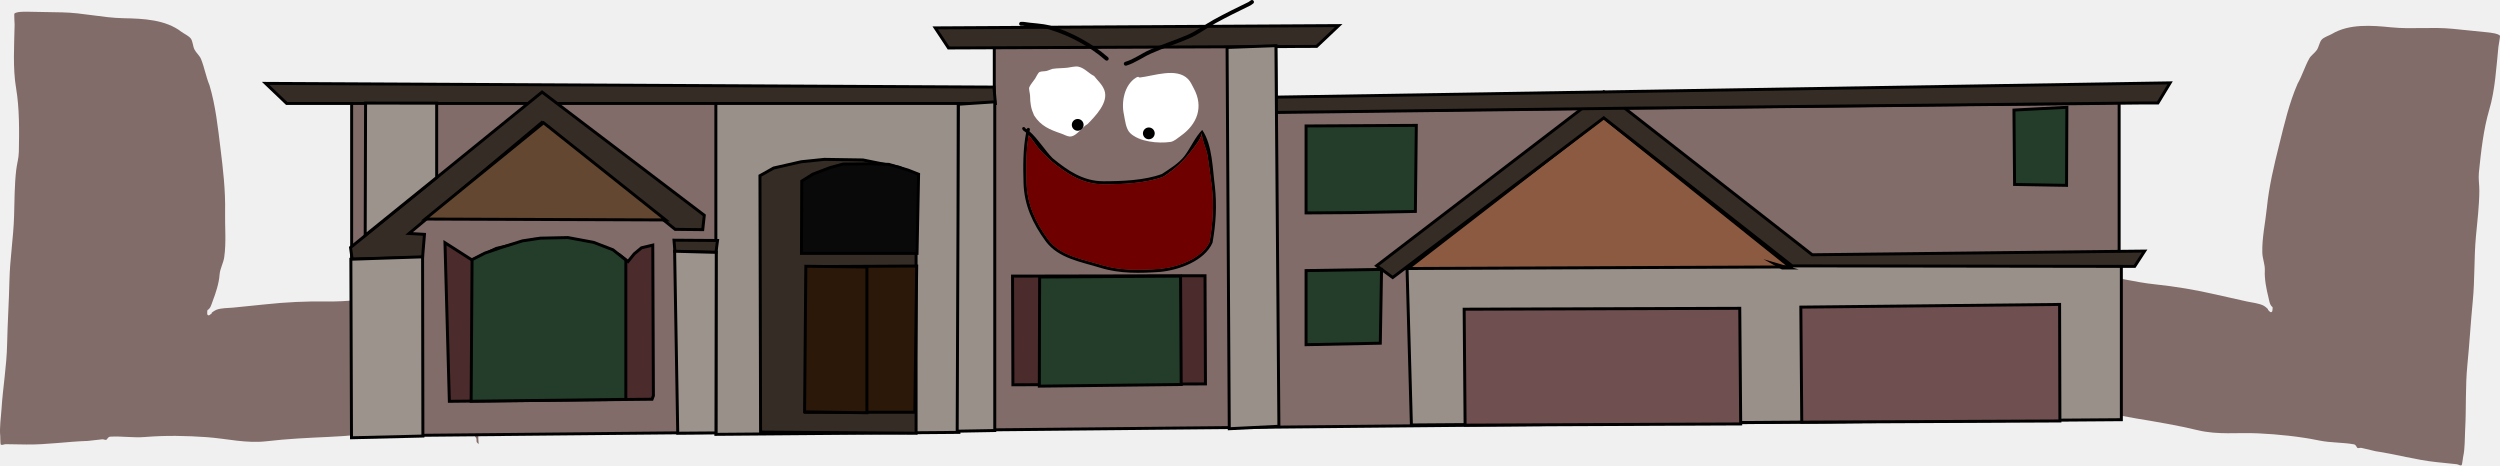
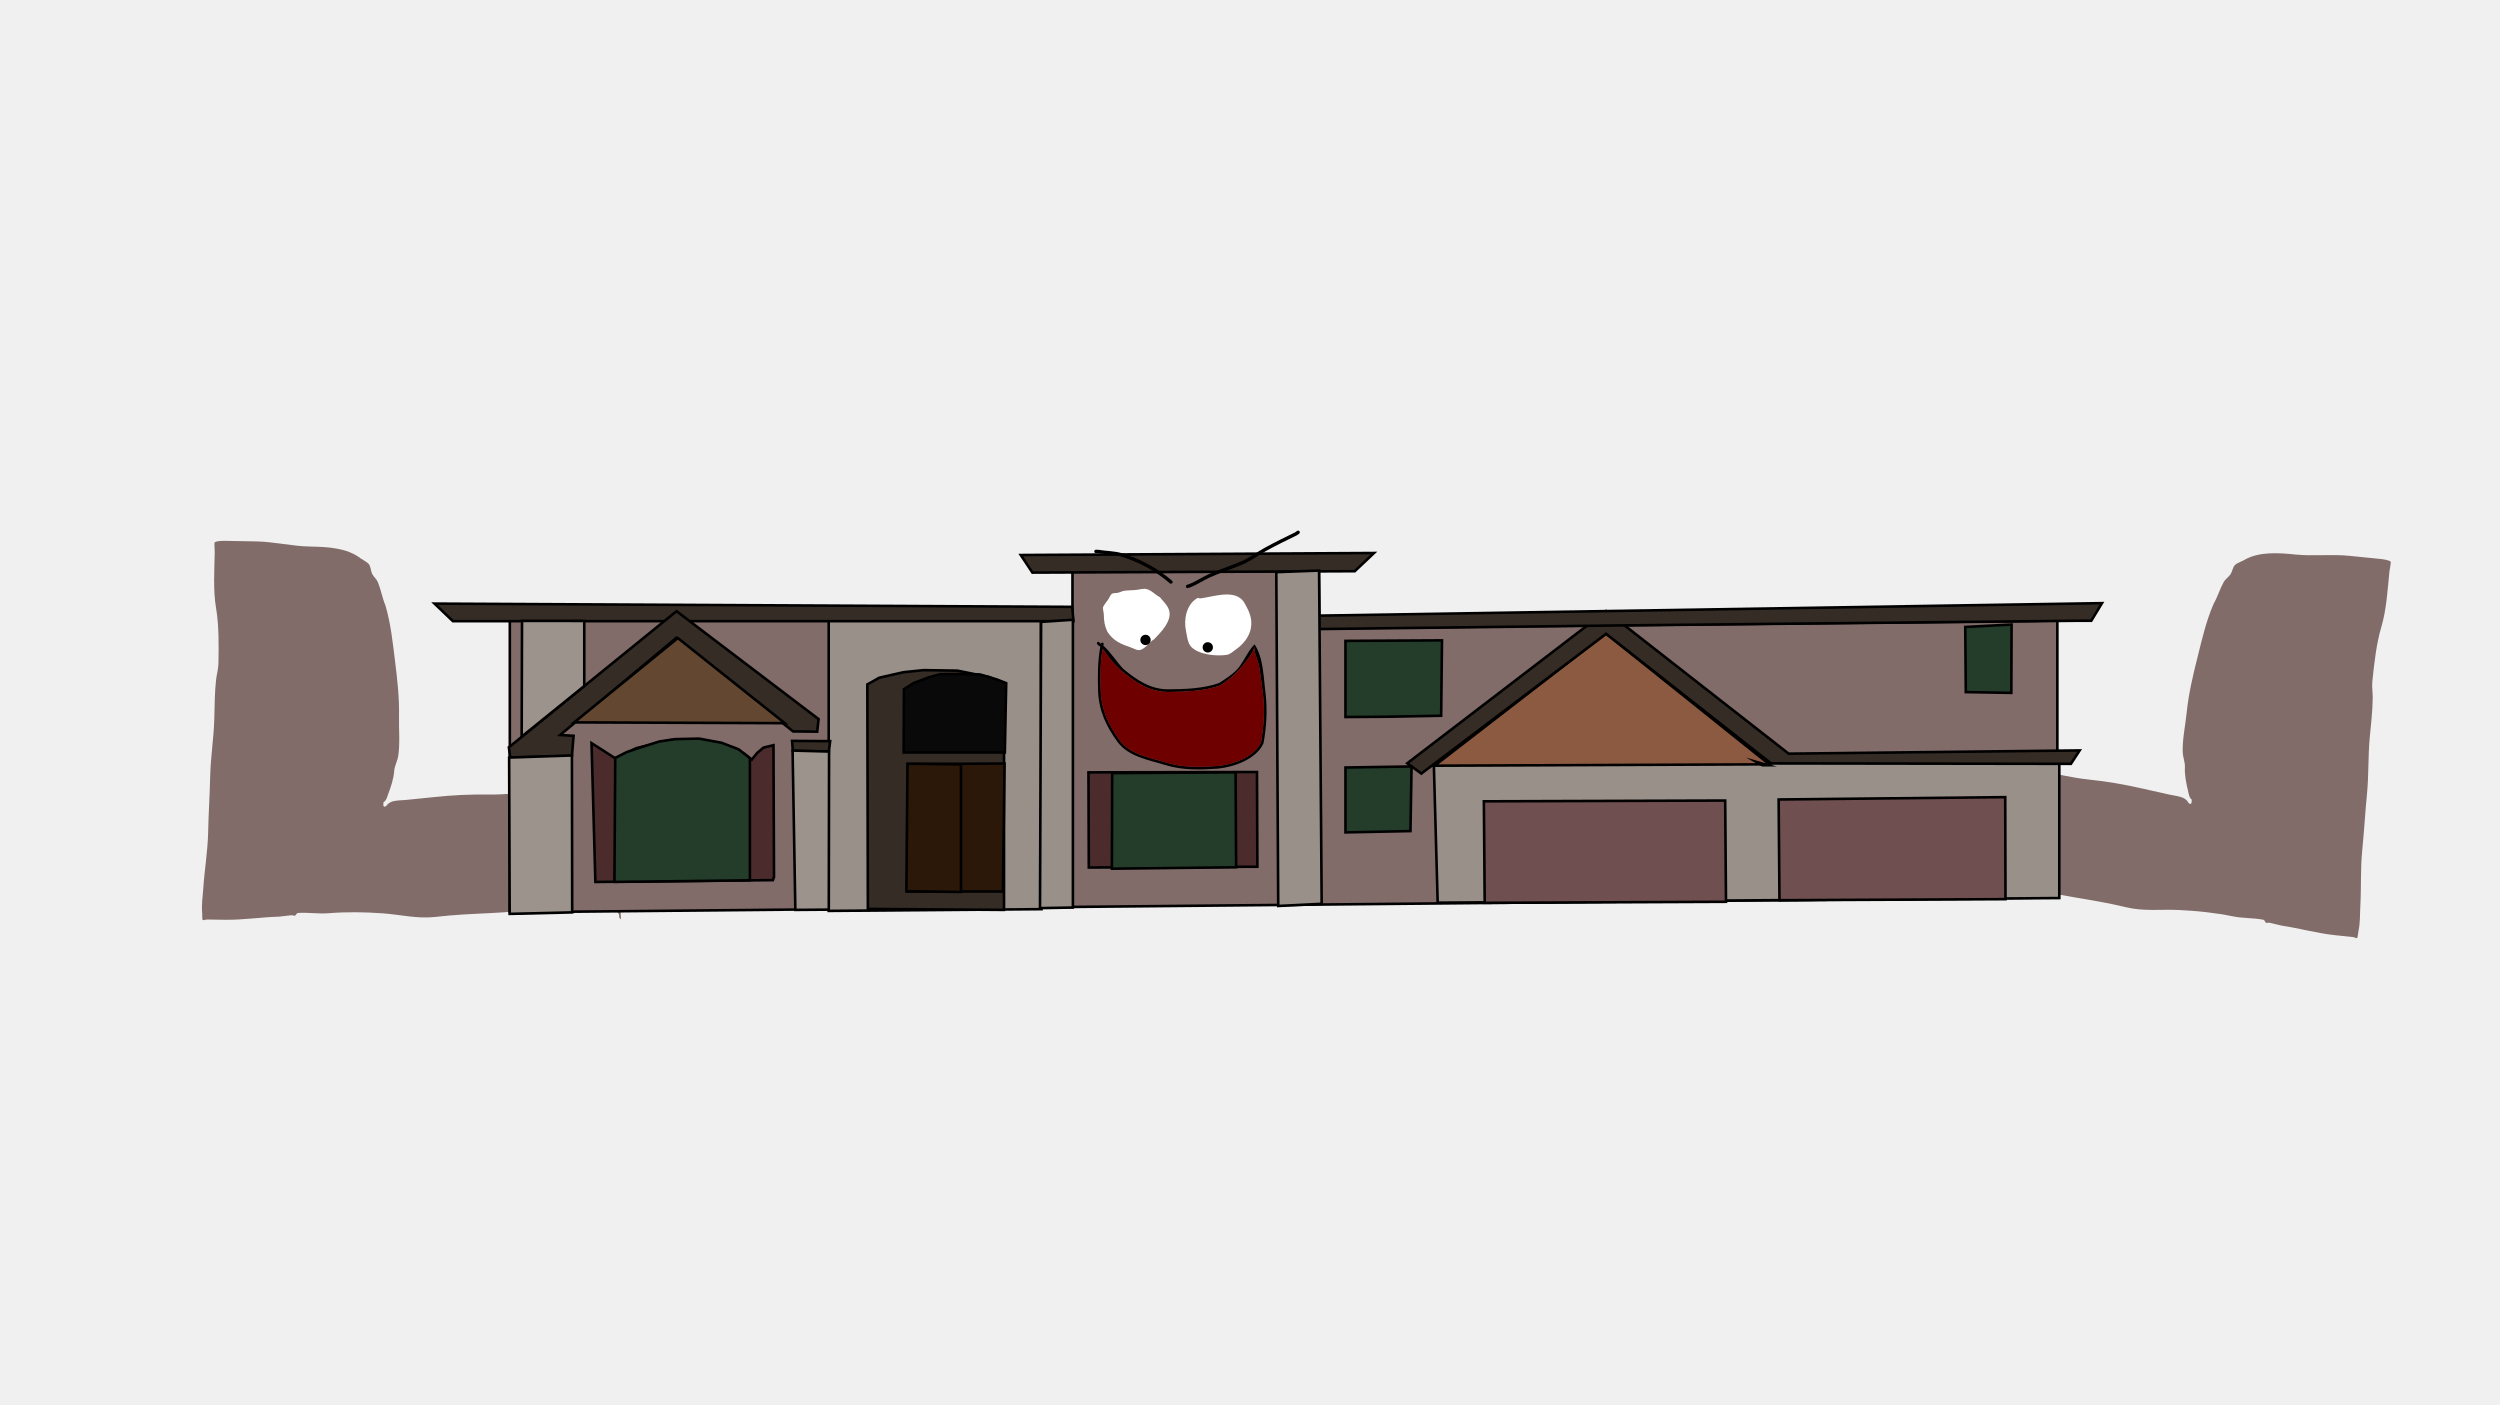
- <svg xmlns="http://www.w3.org/2000/svg" version="1.1" width="840.057" height="156.393" viewBox="0,0,840.057,156.393">
-   <g transform="translate(82.2317,-114.1149)">
+ <svg xmlns="http://www.w3.org/2000/svg" version="1.1" width="959.459" height="539.039" viewBox="0,0,959.459,539.039">
+   <g transform="translate(159.7297,89.51952)">
    <g data-paper-data="{&quot;isPaintingLayer&quot;:true}" fill-rule="nonzero" stroke-linejoin="miter" stroke-miterlimit="10" stroke-dasharray="" stroke-dashoffset="0" style="mix-blend-mode: normal">
      <path d="M589.11,247.053c-0.591,0.403 -2.1,1.634 -2.532,2.197c-0.309,0.403 -0.078,1.152 -0.469,1.468c-0.205,0.165 -0.461,0.352 -0.609,0.465c0.235,-1.122 0.425,-2.237 0.543,-3.404c0.721,-7.127 1.834,-14.323 1.482,-21.477c-0.189,-3.834 0.463,-7.49 0.651,-11.31c0.169,-3.46 -0.036,-6.866 0.314,-10.325c0.147,-1.454 0.16,-2.731 0.032,-4.185c-0.047,-0.535 -0.709,-1.169 -0.359,-1.566c0.35,-0.397 0.997,0.515 1.487,0.671c1.202,0.384 2.431,0.919 3.663,1.177c2.466,0.516 6.134,-0.252 8.233,1.219c6.914,0.841 13.46,3.171 20.309,4.21c6.729,1.021 13.403,2.772 20.08,3.468c6.895,0.718 13.623,1.86 20.387,3.414c3.538,0.813 7.059,1.6 10.605,2.377c1.699,0.373 4.07,0.581 5.599,1.443c0.467,0.263 0.924,0.705 1.383,1.141l-0.117,0.131l0.713,0.704c0.077,0.077 0.177,0.129 0.292,0.14c0.272,0.027 0.514,-0.181 0.543,-0.466l0.104,-1.031l-0.104,-0.011l0.094,-0.172c-1.038,-0.721 -1.116,-2.097 -1.421,-3.314c-0.659,-2.639 -1.372,-6.137 -1.212,-8.97c0.102,-2.065 -0.784,-3.963 -0.843,-6.014c-0.142,-4.922 1.035,-10.217 1.532,-15.127c0.737,-7.276 2.385,-14.109 4.152,-21.196c1.733,-6.948 3.302,-13.838 6.165,-20.454c1.524,-2.691 2.449,-5.817 3.913,-8.448c0.612,-1.1 1.865,-1.867 2.571,-2.912c0.668,-0.987 0.861,-2.647 1.655,-3.5c0.736,-0.79 2.451,-1.341 3.391,-1.867c5.791,-3.48 13.38,-2.891 19.935,-2.229c6.883,0.695 13.781,-0.201 20.716,0.5c3.875,0.392 7.754,0.787 11.629,1.178c1.031,0.104 3.544,0.39 4.186,1.123c0.14,0.16 -0.474,3.339 -0.516,3.758c-0.694,6.861 -1.116,14.556 -3.074,21.133c-1.956,6.607 -2.786,14.234 -3.479,21.09c-0.214,2.111 0.16,4.009 0.15,6.1c-0.025,5.042 -0.689,10.429 -1.153,15.461c-0.665,7.22 -0.342,14.413 -1.058,21.667c-0.706,7.165 -1.098,14.368 -1.818,21.537c-0.712,7.124 -0.334,14.459 -0.74,21.622c-0.17,3.005 -0.028,6.271 -0.685,9.206c-0.065,0.291 -0.332,2.615 -0.482,2.728c-0.45,0.339 -1.08,-0.24 -1.629,-0.296c-2.296,-0.234 -4.592,-0.475 -6.887,-0.717c-6.836,-0.719 -13.581,-2.626 -20.398,-3.654c-1.6,-0.377 -3.201,-0.752 -4.801,-1.128c-0.472,-0.111 -1.209,0.312 -1.447,-0.127c-0.235,-0.432 -0.539,-0.969 -1.008,-1.054c-3.809,-0.693 -7.77,-0.495 -11.57,-1.269c-6.881,-1.397 -13.667,-2.093 -20.677,-2.433c-6.797,-0.32 -13.467,0.587 -20.235,-1.045c-6.716,-1.619 -13.478,-2.75 -20.287,-3.882c-6.796,-1.13 -13.538,-2.564 -20.173,-4.453c-2.851,-0.812 -5.519,-2.421 -8.355,-3.152c-3.033,-0.782 -5.863,-0.2 -8.85,-0.502c0,0 -0.412,-0.112 -0.465,0.404c-0.007,0.069 -0.084,0.192 -0.074,0.246c-2.963,-0.618 -6.63,-1.891 -8.982,-0.287z" data-paper-data="{&quot;noHover&quot;:false,&quot;origItem&quot;:[&quot;Path&quot;,{&quot;applyMatrix&quot;:true,&quot;segments&quot;:[[[468.03134,200.77183],[0.30527,-3.04336],[0.05031,-0.0156]],[[468.20689,200.74722],[-0.06713,0],[0.5,0]],[[468.70689,201.24722],[0,0],[0,3.03472]],[[469.08608,210.19772],[0.45598,-3.13034],[-0.42648,2.92787]],[[466.87422,218.9193],[0.50263,-2.95078],[-1.16952,6.86586]],[[464.56311,239.65292],[0.42559,-6.9513],[-0.42643,6.96497]],[[462.80883,260.44035],[0.90268,-6.92056],[-0.90967,6.97415]],[[463.76772,280.88562],[-0.35206,-6.86907],[0.35432,7.08646]],[[463.4339,301.91889],[0.67356,-7.06328],[-0.37417,3.90028]],[[463.33467,313.68007],[0.29545,-3.90165],[-0.0364,0.48074]],[[462.42077,314.80108],[0.3921,-0.28052],[-0.39806,0.28478]],[[462.43932,316.26928],[0.06048,-0.48569],[-0.20514,1.64751]],[[461.82117,321.21147],[0.20655,-1.64733],[-0.32572,6.96162]],[[460.28729,342.0957],[0.0272,-6.94964],[-0.00913,2.33283]],[[460.26582,349.09418],[0.00222,-2.33285],[-0.00053,0.5578]],[[460.13969,350.76281],[-0.36922,-0.41811],[0.12307,0.13936]],[[462.8037,350.96968],[-0.28515,-0.03591],[2.87984,0.36272]],[[471.7022,350.71975],[-2.90002,0.13451],[6.91361,-0.32066]],[[492.51689,349.25845],[-6.90629,0.00867],[6.9497,-0.00549]],[[513.35113,348.89106],[-6.94441,0.01916],[7.03063,-0.01893]],[[534.23453,347.74818],[-6.9935,0.06622],[4.87343,-0.04615]],[[549.17486,347.33507],[-4.84082,0.48781],[2.00749,-0.20229]],[[555.01119,346.56456],[-2.04692,0],[6.64691,0]],[[575.5787,347.92158],[-6.53074,-1.29493],[6.5023,1.30046]],[[596.15164,348.86694],[-6.65171,0],[0.40588,0]],[[599.80714,349.00455],[-0.13976,0.15721],[0.64049,-0.72044]],[[600.47742,344.68083],[0,1.04801],[0,-3.93809]],[[600.47742,332.86656],[0,3.93809],[0,-7.04769]],[[598.94266,311.98485],[0.00043,6.99458],[-0.0004,-6.66111]],[[594.86514,292.16883],[3.90167,5.47056],[-0.59593,-0.89241]],[[592.74438,288.94959],[0.82995,0.65964],[-0.89558,-0.71179]],[[589.22482,287.64095],[1.0118,0.57121],[-1.07109,-0.60469]],[[586.1808,285.35179],[1.11527,0.50361],[-2.66735,-1.20447]],[[577.78922,282.30441],[2.73005,1.2592],[-6.62657,-2.20678]],[[557.56094,278.18823],[6.83587,1.03575],[-6.97258,-1.05646]],[[536.80167,276.19081],[7.05463,0],[-4.76109,0]],[[522.0666,276.18621],[4.70977,-0.64353],[-1.9622,0.26811]],[[516.37174,277.63991],[1.99125,-0.10792],[-2.7344,0.12834]],[[507.87802,279.76756],[2.46916,-0.9318],[-1.13885,0.42977]],[[504.92409,281.48835],[0.5915,-1.11745],[0,0]],[504.66123,281.45698],[504.66123,281.56303],[[503.66123,281.56303],[0,0],[-0.27614,0]],[[503.16123,281.06303],[0,0.27614],[0,-0.11626]],[[503.26746,280.75486],[-0.06655,0.08492],[0,0]],[503.87355,279.96534],[[504.01042,280.07041],[0,0],[0.3735,-0.50602]],[[504.97011,278.56137],[-0.20703,0.49629],[0.6783,-1.62603]],[[505.80868,272.7723],[-0.19283,1.74739],[0.40234,-3.64588]],[[507.0629,261.84107],[-0.43703,3.64189],[0.83545,-6.96212]],[[508.37943,240.9616],[-0.02069,7.00886],[0.02003,-6.78644]],[[509.77184,220.40407],[-0.32726,6.87253],[0.33309,-6.99482]],[[511.849,199.5447],[-0.13682,7.03998],[1.20865,-2.26119]],[[512.22209,191.13859],[-0.25616,2.5332],[0.12797,-1.26552]],[[512.99693,187.33386],[-0.25205,1.24796],[0.10265,-0.50827]],[[513.51719,185.86785],[0.41469,0.3113],[-0.41496,-0.31151]],[[512.05015,186.38831],[0.5088,-0.10176],[-1.38213,0.27643]],[[508.03345,186.78175],[1.4099,0],[-3.35322,0]],[[498.09923,187.51495],[3.33709,-0.18183],[-3.68398,0.20073]],[[487.18731,188.00965],[3.66102,-0.58011],[-6.83186,1.08254]],[[466.43943,188.7004],[6.91015,0],[-1.13113,0]],[[463.12097,188.49963],[1.0993,0.12191],[0.12274,0.13668]],[[463.56163,188.988],[-0.1785,-0.18934],[0.34065,0.36133]],[[465.01619,189.31],[-0.41676,-0.27003],[0.5817,0.3769]],[[467.43343,191.7101],[-0.44393,-0.55318],[1.76743,2.20238]]],&quot;closed&quot;:true}]}" fill="#816c69" stroke="none" stroke-width="0.5" stroke-linecap="butt" />
      <path d="M66.578,258.04c0.016,-0.052 -0.045,-0.183 -0.044,-0.253c0.01,-0.518 -0.413,-0.456 -0.413,-0.456c-3.001,-0.056 -5.741,-0.97 -8.846,-0.554c-2.904,0.388 -5.746,1.669 -8.674,2.136c-6.814,1.086 -13.68,1.708 -20.563,2.022c-6.897,0.314 -13.745,0.632 -20.608,1.441c-6.916,0.815 -13.429,-0.878 -20.215,-1.369c-7.001,-0.497 -13.822,-0.613 -20.821,-0.044c-3.865,0.316 -7.774,-0.351 -11.639,-0.116c-0.476,0.029 -0.842,0.525 -1.128,0.927c-0.29,0.407 -0.971,-0.1 -1.452,-0.047c-1.634,0.182 -3.269,0.365 -4.902,0.549c-6.891,0.21 -13.817,1.301 -20.691,1.202c-2.307,-0.033 -4.616,-0.067 -6.923,-0.108c-0.552,-0.01 -1.247,0.49 -1.653,0.1c-0.135,-0.13 -0.121,-2.47 -0.15,-2.766c-0.299,-2.992 0.236,-6.218 0.428,-9.221c0.459,-7.16 1.718,-14.398 1.869,-21.556c0.148,-7.203 0.627,-14.402 0.789,-21.599c0.163,-7.287 1.35,-14.39 1.559,-21.638c0.146,-5.05 0.135,-10.479 0.717,-15.488c0.241,-2.077 0.841,-3.917 0.883,-6.039c0.137,-6.889 0.232,-14.56 -0.915,-21.353c-1.152,-6.763 -0.644,-14.454 -0.507,-21.348c0.008,-0.421 -0.218,-3.65 -0.06,-3.792c0.726,-0.651 3.254,-0.636 4.291,-0.617c3.895,0.072 7.792,0.141 11.687,0.213c6.97,0.129 13.709,1.839 20.626,1.968c6.587,0.122 14.193,0.44 19.523,4.585c0.87,0.634 2.506,1.384 3.142,2.257c0.685,0.941 0.678,2.613 1.222,3.672c0.576,1.121 1.727,2.032 2.202,3.197c1.136,2.787 1.678,6.001 2.867,8.854c2.046,6.909 2.774,13.937 3.657,21.041c0.901,7.246 1.715,14.226 1.57,21.539c-0.098,4.935 0.432,10.332 -0.301,15.202c-0.305,2.029 -1.414,3.808 -1.561,5.87c-0.183,2.832 -1.311,6.219 -2.284,8.762c-0.448,1.173 -0.692,2.529 -1.809,3.122l0.072,0.182l-0.105,-0.002l-0.021,1.036c-0.006,0.286 0.21,0.522 0.483,0.527c0.115,0.002 0.221,-0.037 0.307,-0.105l0.793,-0.614l-0.101,-0.144c0.508,-0.378 1.015,-0.762 1.51,-0.968c1.622,-0.673 4.001,-0.598 5.733,-0.766c3.614,-0.35 7.203,-0.713 10.814,-1.099c6.902,-0.738 13.718,-1.072 20.65,-0.965c6.712,0.104 13.549,-0.842 20.352,-1.055c6.924,-0.217 13.704,-1.751 20.669,-1.764c2.261,-1.211 5.81,-0.012 8.32,-0.231c1.254,-0.109 2.539,-0.494 3.778,-0.732c0.505,-0.097 1.258,-0.925 1.557,-0.49c0.3,0.436 -0.434,0.986 -0.545,1.512c-0.302,1.428 -0.443,2.697 -0.472,4.158c-0.069,3.476 -0.683,6.833 -0.931,10.289c-0.274,3.815 -0.067,7.522 -0.716,11.306c-1.211,7.061 -0.973,14.338 -1.115,21.5c-0.023,1.172 0.032,2.303 0.13,3.444c-0.133,-0.13 -0.365,-0.345 -0.548,-0.534c-0.35,-0.36 -0.03,-1.076 -0.289,-1.513c-0.361,-0.61 -1.711,-2.012 -2.249,-2.482c-2.142,-1.872 -5.935,-1.044 -8.951,-0.784z" data-paper-data="{&quot;noHover&quot;:false,&quot;origItem&quot;:[&quot;Path&quot;,{&quot;applyMatrix&quot;:true,&quot;segments&quot;:[[[936.06267,401.54367],[0.61054,-6.08672],[0.10063,-0.03121]],[[936.41378,401.49443],[-0.13425,0],[1,0]],[[937.41378,402.49443],[0,0],[0,6.06943]],[[938.17215,420.39544],[0.91195,-6.26068],[-0.85297,5.85573]],[[933.74845,437.8386],[1.00526,-5.90156],[-2.33904,13.73171]],[[929.12622,479.30585],[0.85118,-13.9026],[-0.85285,13.92993]],[[925.61766,520.8807],[1.80536,-13.84111],[-1.81934,13.9483]],[[927.53544,561.77124],[-0.70413,-13.73814],[0.70865,14.17291]],[[926.8678,603.83778],[1.34712,-14.12656],[-0.74835,7.80057]],[[926.66935,627.36014],[0.59091,-7.8033],[-0.07281,0.96147]],[[924.84154,629.60215],[0.7842,-0.56103],[-0.79612,0.56956]],[[924.87864,632.53856],[0.12095,-0.97138],[-0.41029,3.29502]],[[923.64234,642.42294],[0.4131,-3.29467],[-0.65145,13.92325]],[[920.57458,684.1914],[0.0544,-13.89927],[-0.01826,4.66566]],[[920.53165,698.18835],[0.00443,-4.6657],[-0.00106,1.11559]],[[920.27939,701.52561],[-0.73844,-0.83621],[0.24613,0.27872]],[[925.6074,701.93937],[-0.5703,-0.07183],[5.75969,0.72543]],[[943.4044,701.4395],[-5.80004,0.26901],[13.82722,-0.64132]],[[985.03378,698.5169],[-13.81258,0.01734],[13.8994,-0.01099]],[[1026.70226,697.78213],[-13.88881,0.03833],[14.06125,-0.03785]],[[1068.46906,695.49637],[-13.987,0.13244],[9.74685,-0.09229]],[[1098.34971,694.67014],[-9.68163,0.97562],[4.01498,-0.40459]],[[1110.02238,693.12912],[-4.09384,0],[13.29383,0]],[[1151.1574,695.84315],[-13.06149,-2.58987],[13.0046,2.60092]],[[1192.30327,697.73388],[-13.30342,0],[0.81177,0]],[[1199.61429,698.0091],[-0.27953,0.31442],[1.28098,-1.44089]],[[1200.95484,689.36166],[0,2.09601],[0,-7.87618]],[[1200.95484,665.73311],[0,7.87618],[0,-14.09537]],[[1197.88531,623.96971],[0.00085,13.98916],[-0.00081,-13.32221]],[[1189.73029,584.33766],[7.80335,10.94112],[-1.19186,-1.78483]],[[1185.48876,577.89918],[1.6599,1.31927],[-1.79115,-1.42359]],[[1178.44964,575.2819],[2.02361,1.14243],[-2.14218,-1.20937]],[[1172.3616,570.70359],[2.23055,1.00723],[-5.3347,-2.40894]],[[1155.57844,564.60883],[5.4601,2.5184],[-13.25314,-4.41356]],[[1115.12189,556.37646],[13.67173,2.07149],[-13.94517,-2.11292]],[[1073.60335,552.38162],[14.10925,0],[-9.52217,0]],[[1044.1332,552.37241],[9.41953,-1.28706],[-3.92441,0.53622]],[[1032.74348,555.27981],[3.9825,-0.21584],[-5.4688,0.25667]],[[1015.75603,559.53511],[4.93832,-1.86359],[-2.2777,0.85954]],[[1009.84819,562.9767],[1.183,-2.23491],[0,0]],[1009.32246,562.91396],[1009.32246,563.12605],[[1007.32246,563.12605],[0,0],[-0.55228,0]],[[1006.32246,562.12605],[0,0.55228],[0,-0.23252]],[[1006.53492,561.50971],[-0.13311,0.16984],[0,0]],[1007.7471,559.93068],[[1008.02083,560.14081],[0,0],[0.747,-1.01203]],[[1009.94023,557.12275],[-0.41406,0.99258],[1.35661,-3.25207]],[[1011.61736,545.54459],[-0.38566,3.49478],[0.80468,-7.29176]],[[1014.12579,523.68213],[-0.87405,7.28378],[1.67091,-13.92424]],[[1016.75886,481.92319],[-0.04137,14.01772],[0.04007,-13.57289]],[[1019.54368,440.80815],[-0.65453,13.74505],[0.66617,-13.98964]],[[1023.69799,399.08941],[-0.27364,14.07995],[2.41729,-4.52238]],[[1024.44418,382.27717],[-0.51232,5.0664],[0.25594,-2.53105]],[[1025.99386,374.66773],[-0.5041,2.49593],[0.20531,-1.01654]],[[1027.03438,371.73569],[0.82938,0.6226],[-0.82993,-0.62301]],[[1024.10031,372.77663],[1.0176,-0.20352],[-2.76426,0.55285]],[[1016.06689,373.56351],[2.81979,0],[-6.70643,0]],[[996.19847,375.0299],[6.67418,-0.36366],[-7.36795,0.40146]],[[974.37461,376.0193],[7.32205,-1.16021],[-13.66372,2.16508]],[[932.87887,377.4008],[13.8203,0],[-2.26225,0]],[[926.24195,376.99926],[2.1986,0.24383],[0.24549,0.27336]],[[927.12326,377.976],[-0.357,-0.37867],[0.6813,0.72266]],[[930.03238,378.61999],[-0.83352,-0.54006],[1.16339,0.75379]],[[934.86686,383.4202],[-0.88786,-1.10635],[3.53486,4.40477]]],&quot;closed&quot;:true}],&quot;index&quot;:null}" fill="#816c69" stroke="none" stroke-width="0.5" stroke-linecap="butt" />
      <g stroke="#000000" stroke-width="1" stroke-linecap="round">
        <path d="M35.929,260.601v-112.116h215.942v-18.649l94.573,-0.201l0.195,22.002l274.086,-2.842l9.122,-0.222v106.344z" fill="#816c69" />
        <path d="M158.312,260.068v-111.894h81.444l0.233,111.228z" fill="#999089" />
        <path d="M630.591,203.633v51.507l-238.56,1.776l-1.489,-53.46l239.025,-0.355z" fill="#999089" />
        <path d="M390.821,204.343l65.713,-50.796l62.735,50.263z" fill="#8c5a41" />
        <path d="M514.429,202.922l4.282,1.243h-2.048z" fill="none" />
        <path d="M526.716,199.725l111.694,-1.243l-3.351,5.151l-115.091,-0.178l-63.293,-49.731l-70.926,53.638l-5.399,-3.952l76.324,-58.433z" fill="#352c25" />
        <path d="M346.513,151.904l-0.024,-5.151l300.484,-4.795l-4.095,6.749h-4.282l-174.522,1.776z" fill="#352c25" />
        <path d="M232.03,123.486l135.564,-0.772l-7.39,6.988l-123.707,0.533z" fill="#352c25" />
        <path d="M252.243,148.884h-238.141l-7.074,-6.749l244.734,1.243z" fill="#352c25" />
        <path d="M612.286,150.167l-0.105,26.231l-17.469,-0.301l-0.21,-25.001z" fill="#243d2a" />
        <path d="M523.203,255.969l-0.316,-38.656l86.952,-0.904l0.105,39.158z" fill="#6f4f50" />
        <path d="M410.073,256.973l-0.316,-38.957l92.609,-0.301l0.316,38.857z" fill="#6f4f50" />
        <path d="M258.131,243.418l-0.126,-36.522l64.675,-0.126l0.151,36.347z" fill="#4b2b2c" />
        <path d="M267.003,243.87l0.105,-36.673l47.357,-0.301l0.21,36.422z" fill="#243d2a" />
        <path d="M173.342,259.307l-0.21,-86.148l4.604,-2.585l9.261,-2.108l7.788,-0.803l12.944,0.201l12.181,2.46l5.683,2.51v86.85z" fill="#352c25" />
        <path d="M225.171,252.63h-36.728l0.316,-48.922l37.043,-0.201z" fill="#2b1809" />
        <path d="M209.07,203.834v48.973l-20.942,-0.301l0.421,-48.922z" fill="#2b1809" />
        <path d="M225.908,199.265h-38.832l0.105,-24.298l3.683,-2.309l5.788,-2.209l4.42,-1.205l9.05,-0.1l6.314,0.201l6.419,1.908l3.578,1.406z" fill="#090909" />
        <path d="M136.877,248.263l-68.115,0.703l-1.473,-53.29l2.526,1.606l5.472,3.514l1.158,0.703l4.736,-2.309l3.368,-1.606l7.472,-1.707l5.157,-1.305l5.788,-0.301l5.157,0.201l9.313,1.807l8.419,3.414l2.947,2.309l2.105,-2.611l2.42,-2.008l3.789,-0.904l0.21,50.604z" fill="#4b2b2c" />
        <path d="M128.064,201.499v46.814l-51.987,0.628l0.316,-47.567l4.315,-2.209l5.578,-1.908l7.051,-2.209l5.999,-0.904l9.261,-0.201l8.629,1.606l6.525,2.51z" fill="#243d2a" />
        <path d="M154.426,186.463l-0.526,4.819l-9.261,-0.1l-44.805,-35.92l-44.594,37.3l5.157,0.301l-0.631,7.731l-23.678,0.602l-0.526,-3.916l64.352,-52.236z" fill="#352c25" />
        <path d="M100.413,155.363l41.042,32.657l-80.822,-0.301z" fill="#634731" />
        <path d="M330.829,258.178l-0.737,-128.117l16.417,-0.602l1,127.891z" fill="#999089" />
        <path d="M239.826,149.138l12.207,-0.803v110.446l-12.628,0.226z" fill="#999089" />
        <path d="M158.346,198.939l-13.786,-0.301l-0.316,-3.815l14.628,0.1z" fill="#352c25" />
        <path d="M158.451,198.914l-0.105,60.67l-12.839,0.1l-1.052,-61.147z" fill="#9c938c" />
        <path d="M35.666,201.223l24.099,-0.803l0.105,60.218l-23.994,0.577z" fill="#9c938c" />
        <path d="M40.48,193.191l0.132,-44.429l23.889,0.025v24.976z" fill="#9c938c" />
        <path d="M393.682,156.241l-0.316,28.917l-21.363,0.402l-15.365,0.1v-29.218z" fill="#243d2a" />
        <path d="M356.639,205.038l25.362,-0.402l-0.421,24.8l-24.941,0.502z" fill="#243d2a" />
      </g>
      <path d="M300.852,140.148c4.577,-0.513 12.232,-3.422 16.103,0.507c0.884,0.897 1.376,2.093 1.964,3.185c3.336,6.187 1.207,11.96 -4.381,15.931c-0.972,0.691 -2.257,1.868 -3.452,2.034c-4.152,0.602 -10.555,-0.05 -13.57,-2.985c-1.462,-1.424 -1.7,-4.346 -2.085,-6.23c-0.941,-4.215 0.14,-9.97 4.088,-12.405c0.205,-0.126 0.458,-0.21 0.735,-0.267c0.213,0.275 0.598,0.231 0.598,0.231z" data-paper-data="{&quot;noHover&quot;:false,&quot;origItem&quot;:[&quot;Path&quot;,{&quot;applyMatrix&quot;:true,&quot;segments&quot;:[[[280.57114,132.11231],[0.24194,0.31213],[-0.31493,0.06475]],[[279.73784,132.41383],[0.23281,-0.14357],[-4.48957,2.76866]],[[275.107,146.4721],[-1.06967,-4.79248],[0.4376,2.14144]],[[277.4676,153.53313],[-1.66272,-1.61891],[3.42848,3.33815]],[[292.84617,156.91157],[-4.72073,0.68487],[1.35845,-0.18869]],[[296.75617,154.60614],[-1.10575,0.78581],[6.35384,-4.51544]],[[301.72346,136.55739],[3.7938,7.03563],[-0.66888,-1.2418]],[[299.49869,132.94711],[1.00516,1.02],[-4.40232,-4.46732]],[[281.25032,132.37586],[5.20505,-0.58374],[0,0]]],&quot;closed&quot;:true}]}" fill="#ffffff" stroke="none" stroke-width="0.5" stroke-linecap="butt" />
      <path d="M276.433,136.869c1.077,-0.124 2.656,-0.588 3.75,-0.34c2.053,0.465 3.453,2.272 5.245,3.145c1.212,1.589 2.66,2.726 3.414,4.693c1.584,4.137 -3.075,8.831 -5.642,11.457c-1.862,0.931 -3.648,4.192 -5.953,4.17c-0.8,-0.008 -2.067,-0.713 -2.841,-0.979c-3.892,-1.338 -6.88,-2.528 -9.169,-6.129c-1.065,-2.338 -1.308,-4.057 -1.343,-6.651c-0.009,-0.641 -0.5,-2.265 -0.268,-2.8c0.424,-0.978 1.365,-2.004 1.958,-2.894c0.309,-0.464 1.009,-2.052 1.543,-2.253c0.881,-0.333 1.812,-0.067 2.861,-0.514c0.477,-0.166 0.944,-0.348 1.408,-0.513c1.649,-0.265 3.414,-0.204 5.036,-0.391z" data-paper-data="{&quot;noHover&quot;:false,&quot;origItem&quot;:[&quot;Path&quot;,{&quot;applyMatrix&quot;:true,&quot;segments&quot;:[[[247.74944,129.096],[1.87542,-0.30119],[-0.52807,0.18739]],[[246.15338,129.67651],[0.54253,-0.18834],[-1.19358,0.50883]],[[242.90759,130.2554],[1.00212,-0.37815],[-0.60753,0.22925]],[[241.15936,132.81009],[0.35167,-0.52718],[-0.67487,1.01169]],[[238.93851,136.08955],[0.48199,-1.11177],[-0.26369,0.60823]],[[239.24623,139.26365],[-0.00986,-0.72923],[0.03991,2.95034]],[[240.76989,146.79951],[-1.21096,-2.65802],[2.60196,4.09492]],[[251.15837,153.73863],[-4.42548,-1.52091],[0.88053,0.30261]],[[254.37606,154.85173],[-0.9092,-0.00863],[2.62129,0.02488]],[[261.1161,150.12213],[-2.11778,1.05889],[2.91842,-2.98609]],[[267.51703,137.14639],[1.80126,4.70443],[-0.85642,-2.23675]],[[263.64689,131.82913],[1.37785,1.8069],[-2.03746,-0.99231]],[[257.70334,128.26637],[2.33477,0.52887],[-1.2438,-0.28174]],[[253.45458,128.65572],[1.22482,-0.14142],[-1.8445,0.21297]]],&quot;closed&quot;:true}]}" fill="#ffffff" stroke="none" stroke-width="0.5" stroke-linecap="butt" />
      <path d="M277.922,156.072c0,-1.093 0.886,-1.979 1.979,-1.979c1.093,0 1.979,0.886 1.979,1.979c0,1.093 -0.886,1.979 -1.979,1.979c-1.093,0 -1.979,-0.886 -1.979,-1.979z" fill="#000000" stroke="none" stroke-width="0.5" stroke-linecap="butt" />
      <path d="M301.821,158.928c0,-1.093 0.886,-1.979 1.979,-1.979c1.093,0 1.979,0.886 1.979,1.979c0,1.093 -0.886,1.979 -1.979,1.979c-1.093,0 -1.979,-0.886 -1.979,-1.979z" fill="#000000" stroke="none" stroke-width="0.5" stroke-linecap="butt" />
      <path d="M260.237,122.112c0,-0.66 0.66,-0.66 0.66,-0.66l0.733,0.002c2.983,0.509 6.302,0.472 9.181,1.321c6.896,2.083 13.843,5.83 19.267,10.564c0,0 0.496,0.434 0.062,0.931c-0.434,0.496 -0.931,0.062 -0.931,0.062c-5.269,-4.621 -12.065,-8.266 -18.78,-10.294c-2.758,-0.857 -6.039,-0.765 -8.913,-1.27l-0.62,0.002c0,0 -0.66,0 -0.66,-0.66z" fill="#000000" stroke="none" stroke-width="0.5" stroke-linecap="butt" />
      <path d="M338.997,114.406c0.378,0.54 -0.162,0.919 -0.162,0.919l-0.867,0.605c-3.945,1.917 -7.93,3.875 -11.774,5.987c-2.939,1.615 -5.686,3.736 -8.76,5.081c-4.252,1.853 -8.741,3.225 -12.952,5.13c-2.798,1.266 -5.255,3.135 -8.224,4.031c0,0 -0.632,0.19 -0.821,-0.442c-0.19,-0.632 0.442,-0.821 0.442,-0.821c2.907,-0.866 5.321,-2.731 8.059,-3.97c4.217,-1.908 8.711,-3.282 12.968,-5.138c3.037,-1.318 5.751,-3.434 8.652,-5.028c3.832,-2.106 7.804,-4.071 11.742,-5.969l0.778,-0.548c0,0 0.54,-0.378 0.919,0.162z" fill="#000000" stroke="none" stroke-width="0.5" stroke-linecap="butt" />
      <path d="M261.476,156.884c0.431,-0.288 0.719,0.144 0.719,0.144l0.03,0.135c0.195,0.12 0.388,0.249 0.579,0.386c0.004,-0.019 0.009,-0.039 0.013,-0.058c0,0 0.117,-0.505 0.622,-0.389c0.505,0.117 0.389,0.622 0.389,0.622c-0.042,0.18 -0.082,0.361 -0.121,0.542c2.824,2.455 5.251,6.483 7.76,8.994c5.027,4.145 10.252,7.769 17.128,7.758c6.159,0.001 13.829,-0.29 19.604,-2.441c2.543,-1.673 5.756,-3.628 7.612,-6.09c2.066,-2.742 3.527,-6.294 5.929,-8.714c3.464,5.035 3.472,13.134 4.265,19.065c0.696,6.348 0.326,12.581 -0.798,18.824c-2.664,6.133 -11.307,9.218 -17.603,9.818c-6.698,0.465 -13.555,0.648 -20.058,-1.371c-6.379,-1.983 -14.124,-3.139 -18.404,-8.919c-4.34,-5.919 -7.21,-12.115 -7.442,-19.522c-0.172,-5.508 -0.202,-11.511 0.863,-16.976c-0.287,-0.253 -0.578,-0.471 -0.871,-0.641l-0.359,-0.449c0,0 -0.288,-0.431 0.144,-0.719zM263.447,159.583c-0.928,5.194 -0.873,10.863 -0.711,16.054c0.224,7.197 3.021,13.192 7.241,18.941c4.045,5.576 11.789,6.656 17.875,8.542c6.377,1.979 13.1,1.783 19.666,1.328c5.85,-0.557 14.153,-3.404 16.696,-9.086c1.055,-6.113 1.442,-12.185 0.761,-18.398c-0.466,-3.507 -0.911,-7.083 -1.458,-10.56c-0.363,-2.308 -2.013,-5.338 -1.878,-7.598c-0.353,2.071 -2.104,4.11 -3.337,5.741c-2.79,3.69 -5.715,6.41 -9.635,8.956c-5.911,2.242 -13.757,2.552 -20.073,2.553c-7.137,-0.011 -12.6,-3.7 -17.826,-8.028c-1.676,-1.675 -3.417,-3.153 -4.806,-5.096c-0.682,-0.954 -1.556,-2.27 -2.516,-3.349z" fill="#000000" stroke="none" stroke-width="0.5" stroke-linecap="butt" />
      <path d="M266.006,162.961c1.389,1.943 3.131,3.419 4.807,5.093c5.226,4.328 10.609,7.952 17.746,7.963c6.316,-0.001 14.242,-0.299 20.153,-2.54c3.92,-2.546 6.758,-5.211 9.548,-8.9c1.233,-1.631 3.066,-3.733 3.419,-5.804c-0.135,2.26 1.521,5.299 1.884,7.607c0.547,3.477 0.997,7.069 1.463,10.576c0.681,6.213 0.29,12.315 -0.765,18.427c-2.543,5.682 -10.867,8.552 -16.717,9.109c-6.566,0.455 -13.33,0.657 -19.707,-1.322c-6.086,-1.886 -13.861,-2.991 -17.906,-8.568c-4.22,-5.749 -7.022,-11.779 -7.246,-18.976c-0.162,-5.19 -0.208,-10.88 0.72,-16.074c0.96,1.079 1.919,2.454 2.601,3.408z" data-paper-data="{&quot;noHover&quot;:false,&quot;origItem&quot;:[&quot;Path&quot;,{&quot;applyMatrix&quot;:true,&quot;segments&quot;:[[[255.94129,161.72742],[0.96012,1.07859],[-0.92804,5.19387]],[[255.23025,177.78095],[-0.16178,-5.1903],[0.22411,7.19654]],[[262.47154,196.7223],[-4.22017,-5.74933],[4.04539,5.57636]],[[280.34651,205.26448],[-6.08616,-1.88594],[6.3771,1.9791]],[[300.01267,206.59216],[-6.56628,0.45505],[5.85009,-0.5574]],[[316.70883,197.50638],[-2.5432,5.682],[1.05458,-6.11262]],[[317.46979,179.10819],[0.68087,6.21304],[-0.46613,-3.50675]],[[316.01206,168.54858],[0.54716,3.47672],[-0.36323,-2.30803]],[[314.13434,160.95036],[-0.13486,2.26048],[-0.353,2.07096]],[[310.79707,166.6914],[1.23327,-1.63113],[-2.78963,3.68959]],[[301.16197,175.64712],[3.91991,-2.54567],[-5.91089,2.24186]],[[281.08927,178.19986],[6.3159,-0.00107],[-7.13658,-0.01103]],[[263.26338,170.17224],[5.22582,4.32778],[-1.67642,-1.67458]],[[258.45758,165.07643],[1.38875,1.94276],[-0.68198,-0.95404]]],&quot;closed&quot;:true}]}" fill="#6f0000" stroke="none" stroke-width="0.5" stroke-linecap="butt" />
+       <path d="M-159.73,449.52v-539.039h959.459v539.039z" fill="none" stroke="#f00000" stroke-width="0" stroke-linecap="butt" />
    </g>
  </g>
</svg>
